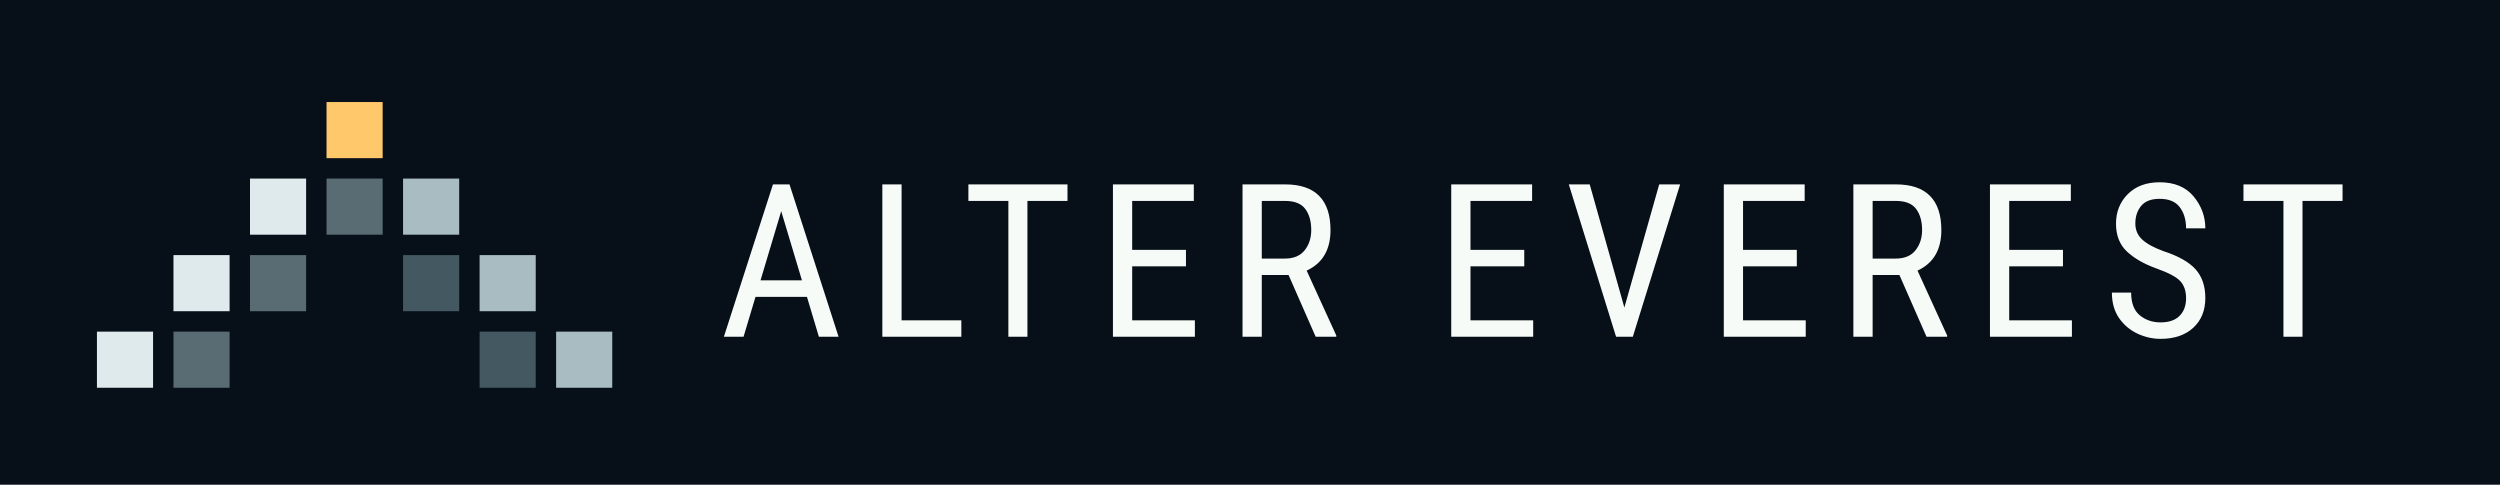
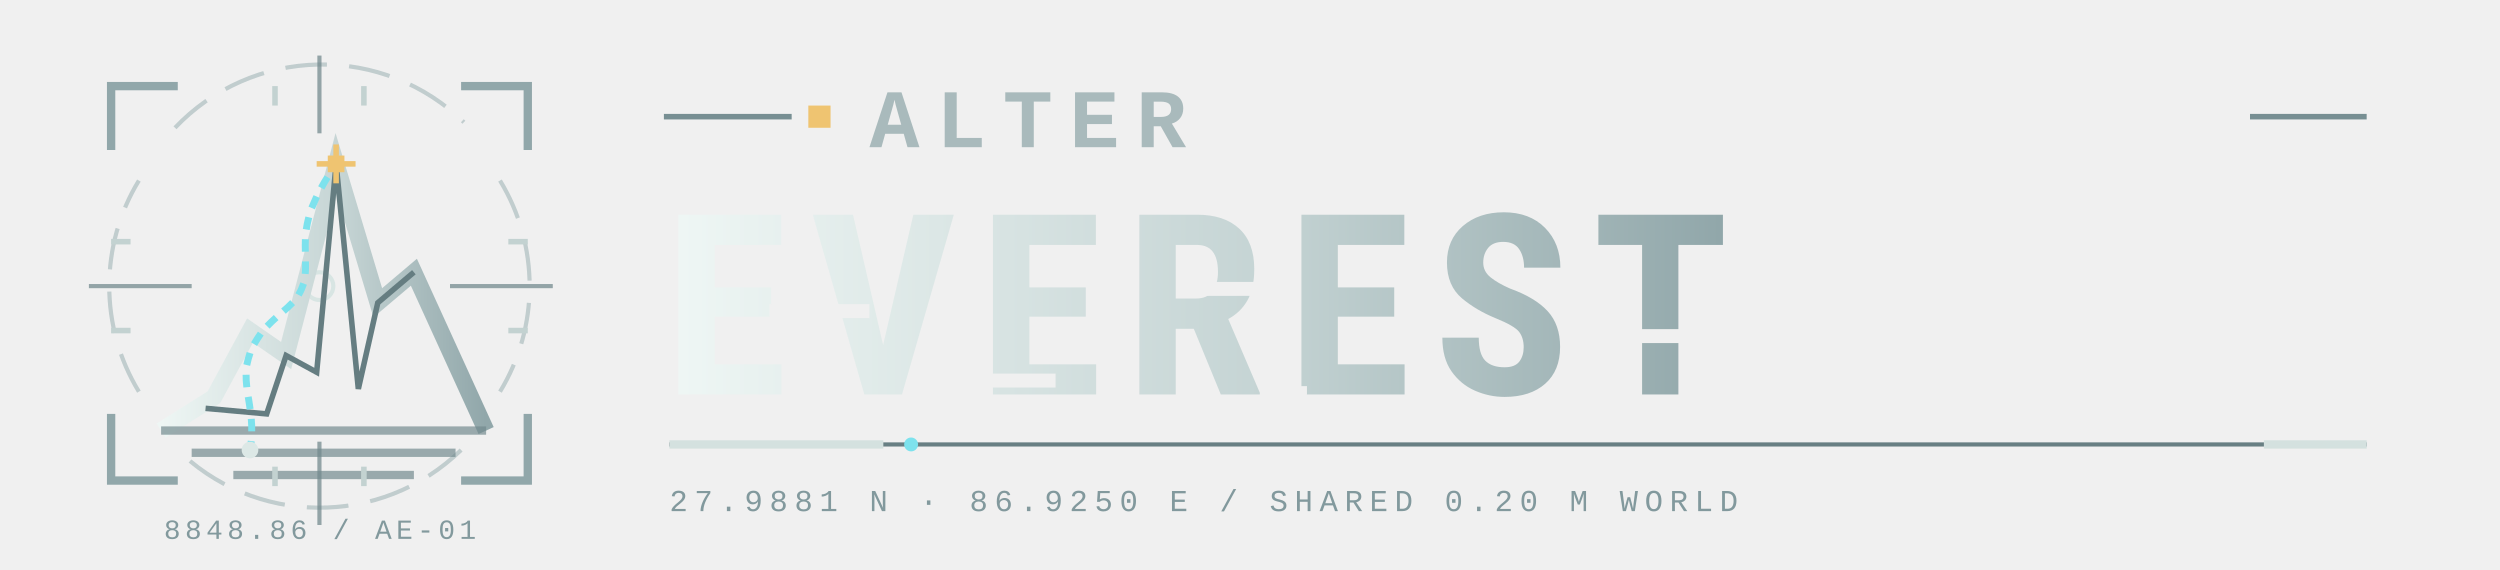
- <svg xmlns="http://www.w3.org/2000/svg" viewBox="0 0 980 190" role="img" aria-labelledby="title description">
-   <rect width="980" height="190" fill="#071019" />
-   <g transform="translate(38 30)">
-     <rect x="0" y="100" width="22" height="22" fill="#dfeaec" />
-     <rect x="30" y="70" width="22" height="22" fill="#dfeaec" />
-     <rect x="60" y="40" width="22" height="22" fill="#dfeaec" />
-     <rect x="90" y="10" width="22" height="22" fill="#ffc86b" />
-     <rect x="120" y="40" width="22" height="22" fill="#a8bcc1" />
-     <rect x="150" y="70" width="22" height="22" fill="#a8bcc1" />
-     <rect x="180" y="100" width="22" height="22" fill="#a8bcc1" />
-     <rect x="30" y="100" width="22" height="22" fill="#596c73" />
-     <rect x="60" y="70" width="22" height="22" fill="#596c73" />
-     <rect x="90" y="40" width="22" height="22" fill="#596c73" />
-     <rect x="120" y="70" width="22" height="22" fill="#435861" />
-     <rect x="150" y="100" width="22" height="22" fill="#435861" />
+ <svg xmlns="http://www.w3.org/2000/svg" viewBox="0 0 900 205" role="img" aria-labelledby="title description">
+   <defs>
+     <linearGradient id="ice" x1="0" y1="0" x2="1" y2="0">
+       <stop offset="0" stop-color="#eef6f4" />
+       <stop offset="0.56" stop-color="#c5d4d4" />
+       <stop offset="1" stop-color="#91a7aa" />
+     </linearGradient>
+     <mask id="cut-title">
+       <rect width="900" height="205" fill="white" />
+       <path d="M277 112h36M352 137h28M431 104h31M504 151h34M585 121h27M661 145h38M755 108h30" stroke="black" stroke-width="5" />
+       <path d="M317 90v16M469 139v15M627 91v13M725 128v18" stroke="black" stroke-width="3" />
+     </mask>
+   </defs>
+   <g transform="translate(9 4)">
+     <path d="M31 50V27h24M157 27h24v23M31 145v24h24M157 169h24v-24" fill="none" stroke="#91a7aa" stroke-width="3" />
+     <path d="M54 42A73 73 0 0 1 158 40M171 61a73 73 0 0 1 0 76M157 158a73 73 0 0 1-103-1M41 137a73 73 0 0 1 0-76" fill="none" stroke="#a8babc" stroke-width="1.5" stroke-dasharray="15 8" opacity="0.66" />
+     <path d="M23 99h37M153 99h37M106 16v28M106 155v30" fill="none" stroke="#6f878b" stroke-width="1.5" opacity="0.72" />
+     <circle cx="106" cy="99" r="5" fill="none" stroke="#d8e5e3" stroke-width="1.5" />
+     <path d="M49 151L68 139 81 115 94 124 112 55 127 105 140 94 166 151" fill="none" stroke="url(#ice)" stroke-width="6" stroke-linejoin="miter" />
+     <path d="M49 151h117M60 159h95M75 167h65" fill="none" stroke="#71898d" stroke-width="3" opacity="0.68" />
+     <path d="M65 143l22 2 7-21 11 6 7-75 8 81 7-31 13-11" fill="none" stroke="#657d81" stroke-width="2" />
+     <path d="M81 158c3-17-6-25 2-39 7-12 18-12 18-27 0-11-2-18 11-37" fill="none" stroke="#7de2ed" stroke-width="2.5" stroke-linecap="square" stroke-dasharray="2 6" />
+     <circle cx="81" cy="158" r="3" fill="#dce8e6" />
+     <path d="M112 48v14M105 55h14" stroke="#efc471" stroke-width="2" />
+     <rect x="109" y="52" width="6" height="6" fill="#efc471" />
+     <path d="M31 83h7M31 115h7M174 83h7M174 115h7M90 27v7M122 27v7M90 164v7M122 164v7" stroke="#c3d2d1" stroke-width="2" />
+     <text x="50" y="190" fill="#82999d" font-family="'Courier New',monospace" font-size="10" letter-spacing="1.6">8848.86 / AE-01</text>
  </g>
-   <text x="282" y="132" fill="#f7fbf7" font-family="'Bebas Neue','Arial Narrow','Roboto Condensed',sans-serif" font-size="84" font-weight="400" letter-spacing="9">ALTER EVEREST</text>
+   <g>
+     <path d="M239 42h46M810 42h42" stroke="#778f93" stroke-width="2" />
+     <rect x="291" y="38" width="8" height="8" fill="#efc471" />
+     <text x="313" y="53" fill="#a9babc" font-family="'Courier New',monospace" font-size="30" font-weight="700" letter-spacing="6">ALTER</text>
+     <text x="239" y="142" fill="url(#ice)" font-family="'Arial Narrow','Roboto Condensed','Helvetica Neue',sans-serif" font-size="91" font-weight="700" letter-spacing="8" mask="url(#cut-title)">EVEREST</text>
+     <path d="M241 160H852" stroke="#687f83" stroke-width="1.5" />
+     <path d="M241 160h77M815 160h37" stroke="#d4e1df" stroke-width="3" />
+     <circle cx="328" cy="160" r="2.5" fill="#7de2ed" />
+     <text x="241" y="184" fill="#82999d" font-family="'Courier New',monospace" font-size="11" letter-spacing="2.4">27.9881 N · 86.9250 E / SHARED 0.20 M WORLD</text>
+   </g>
</svg>
